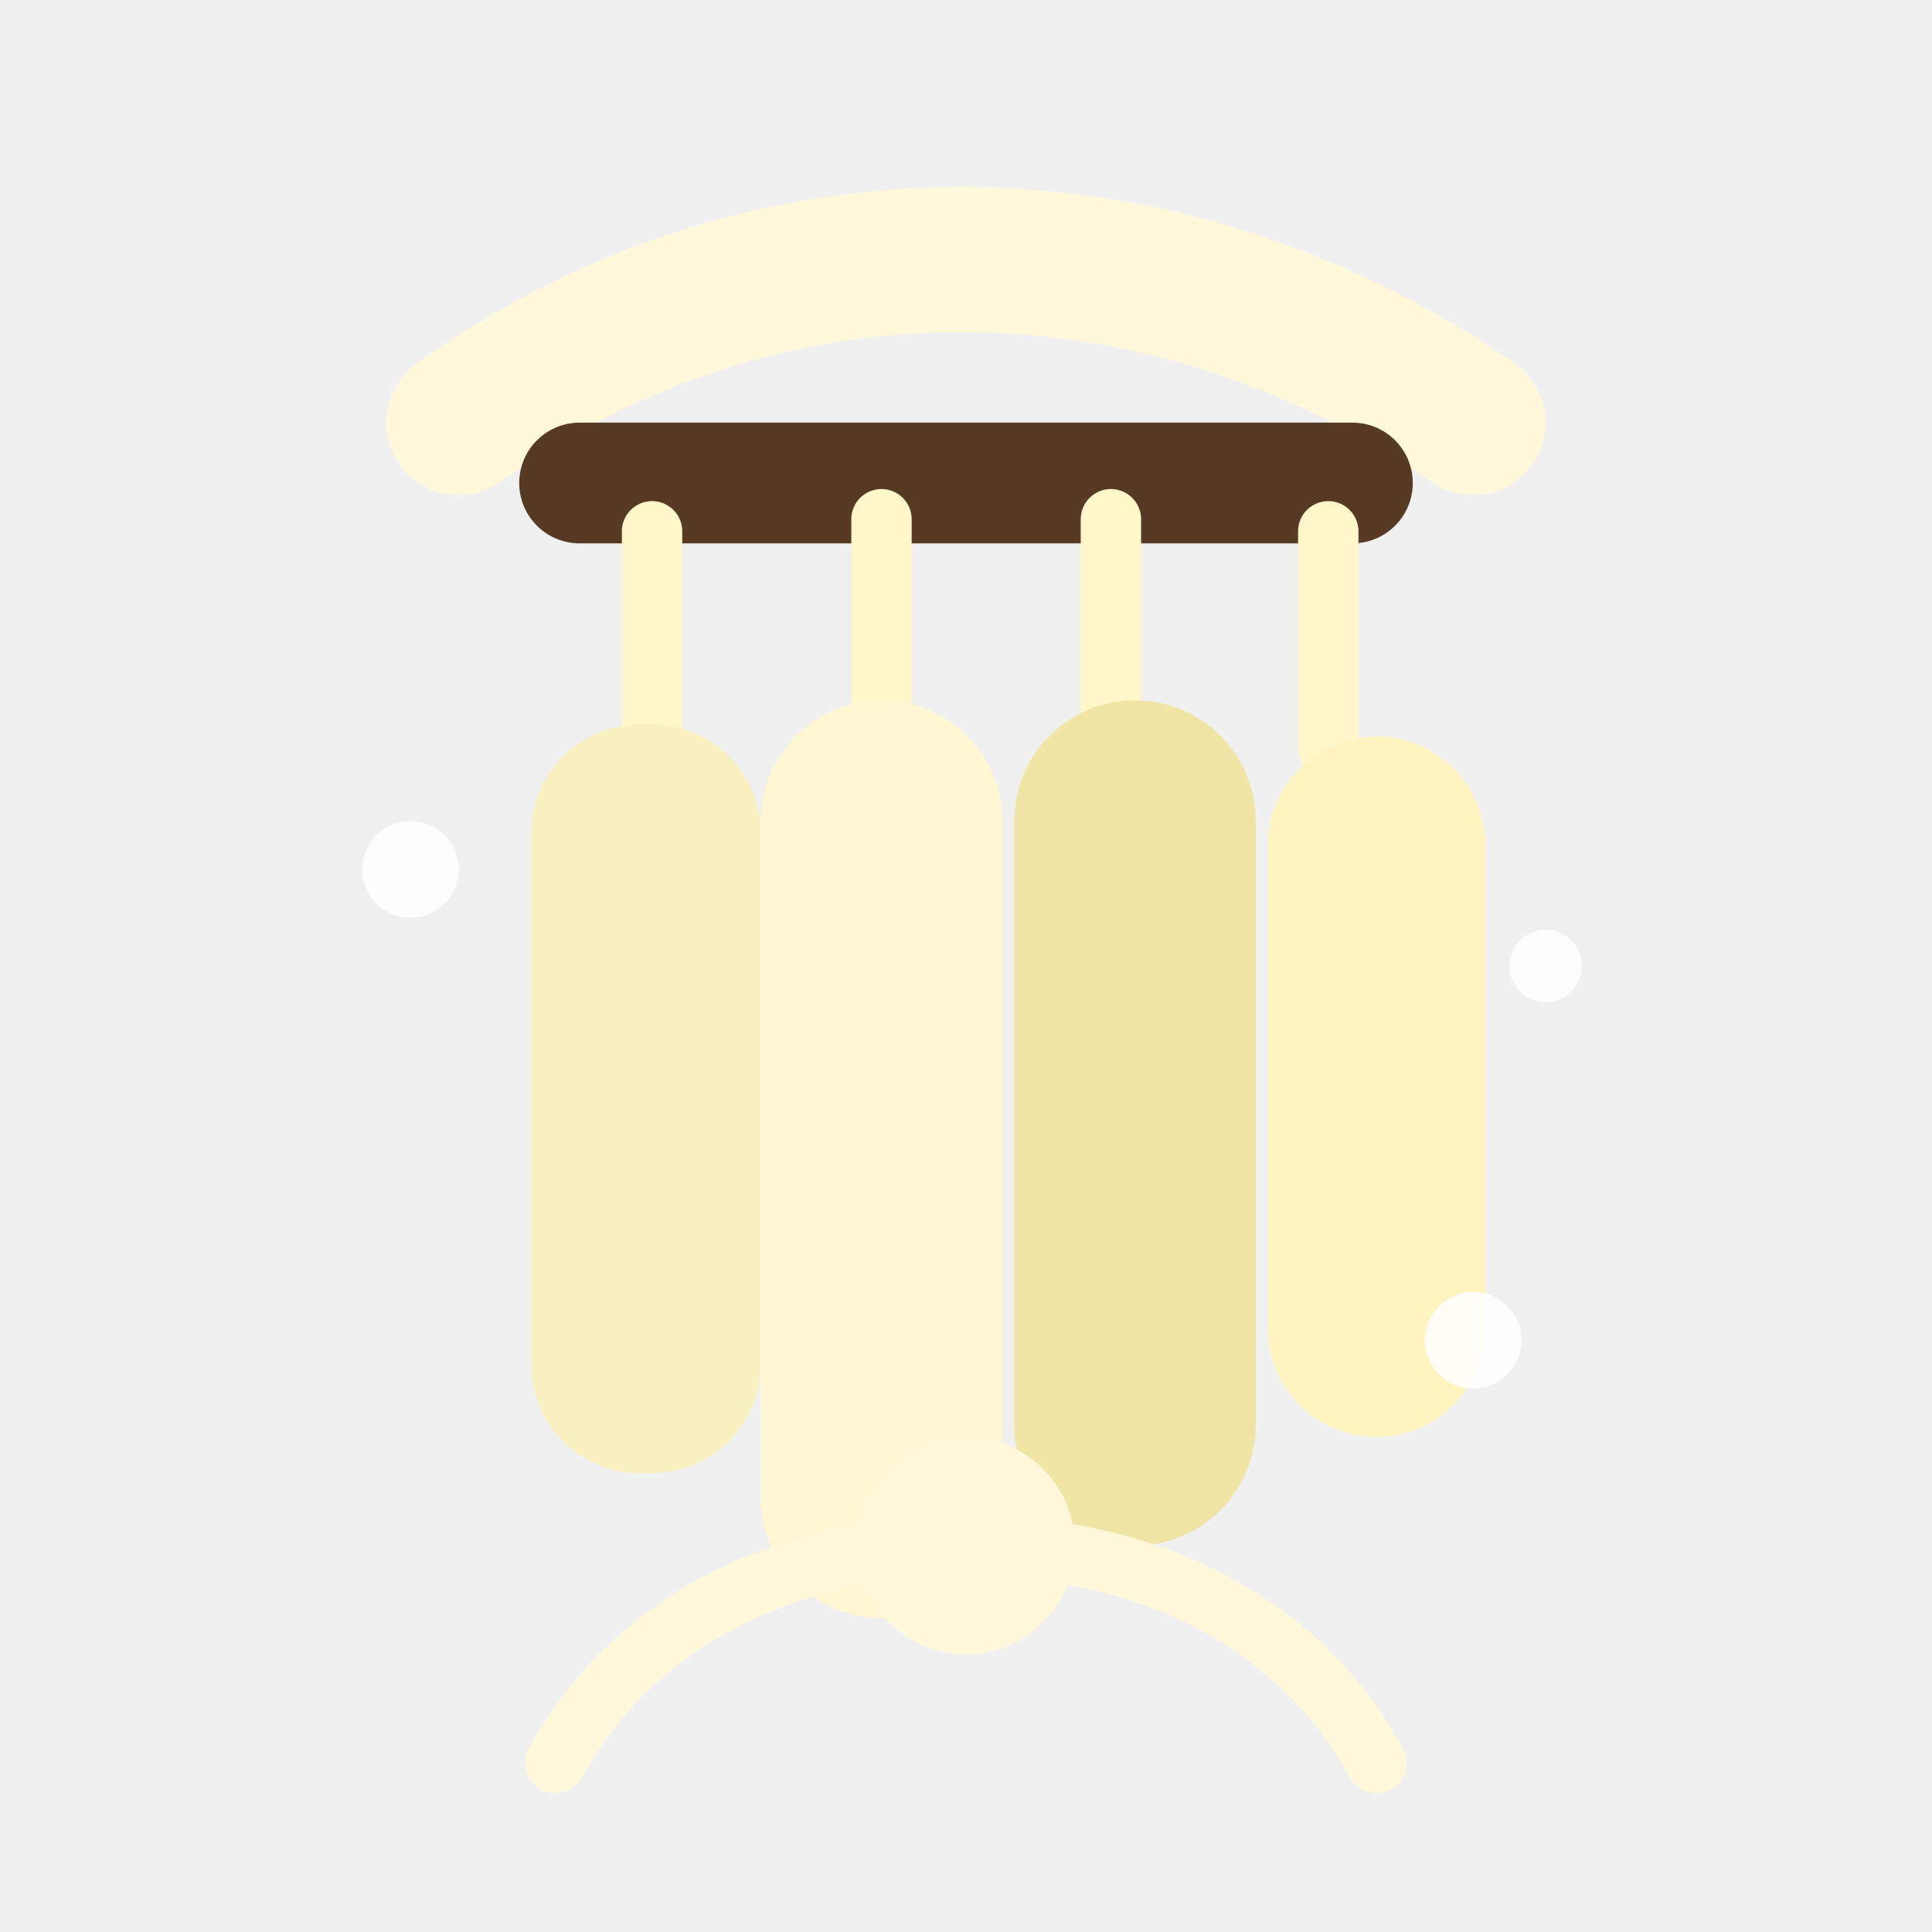
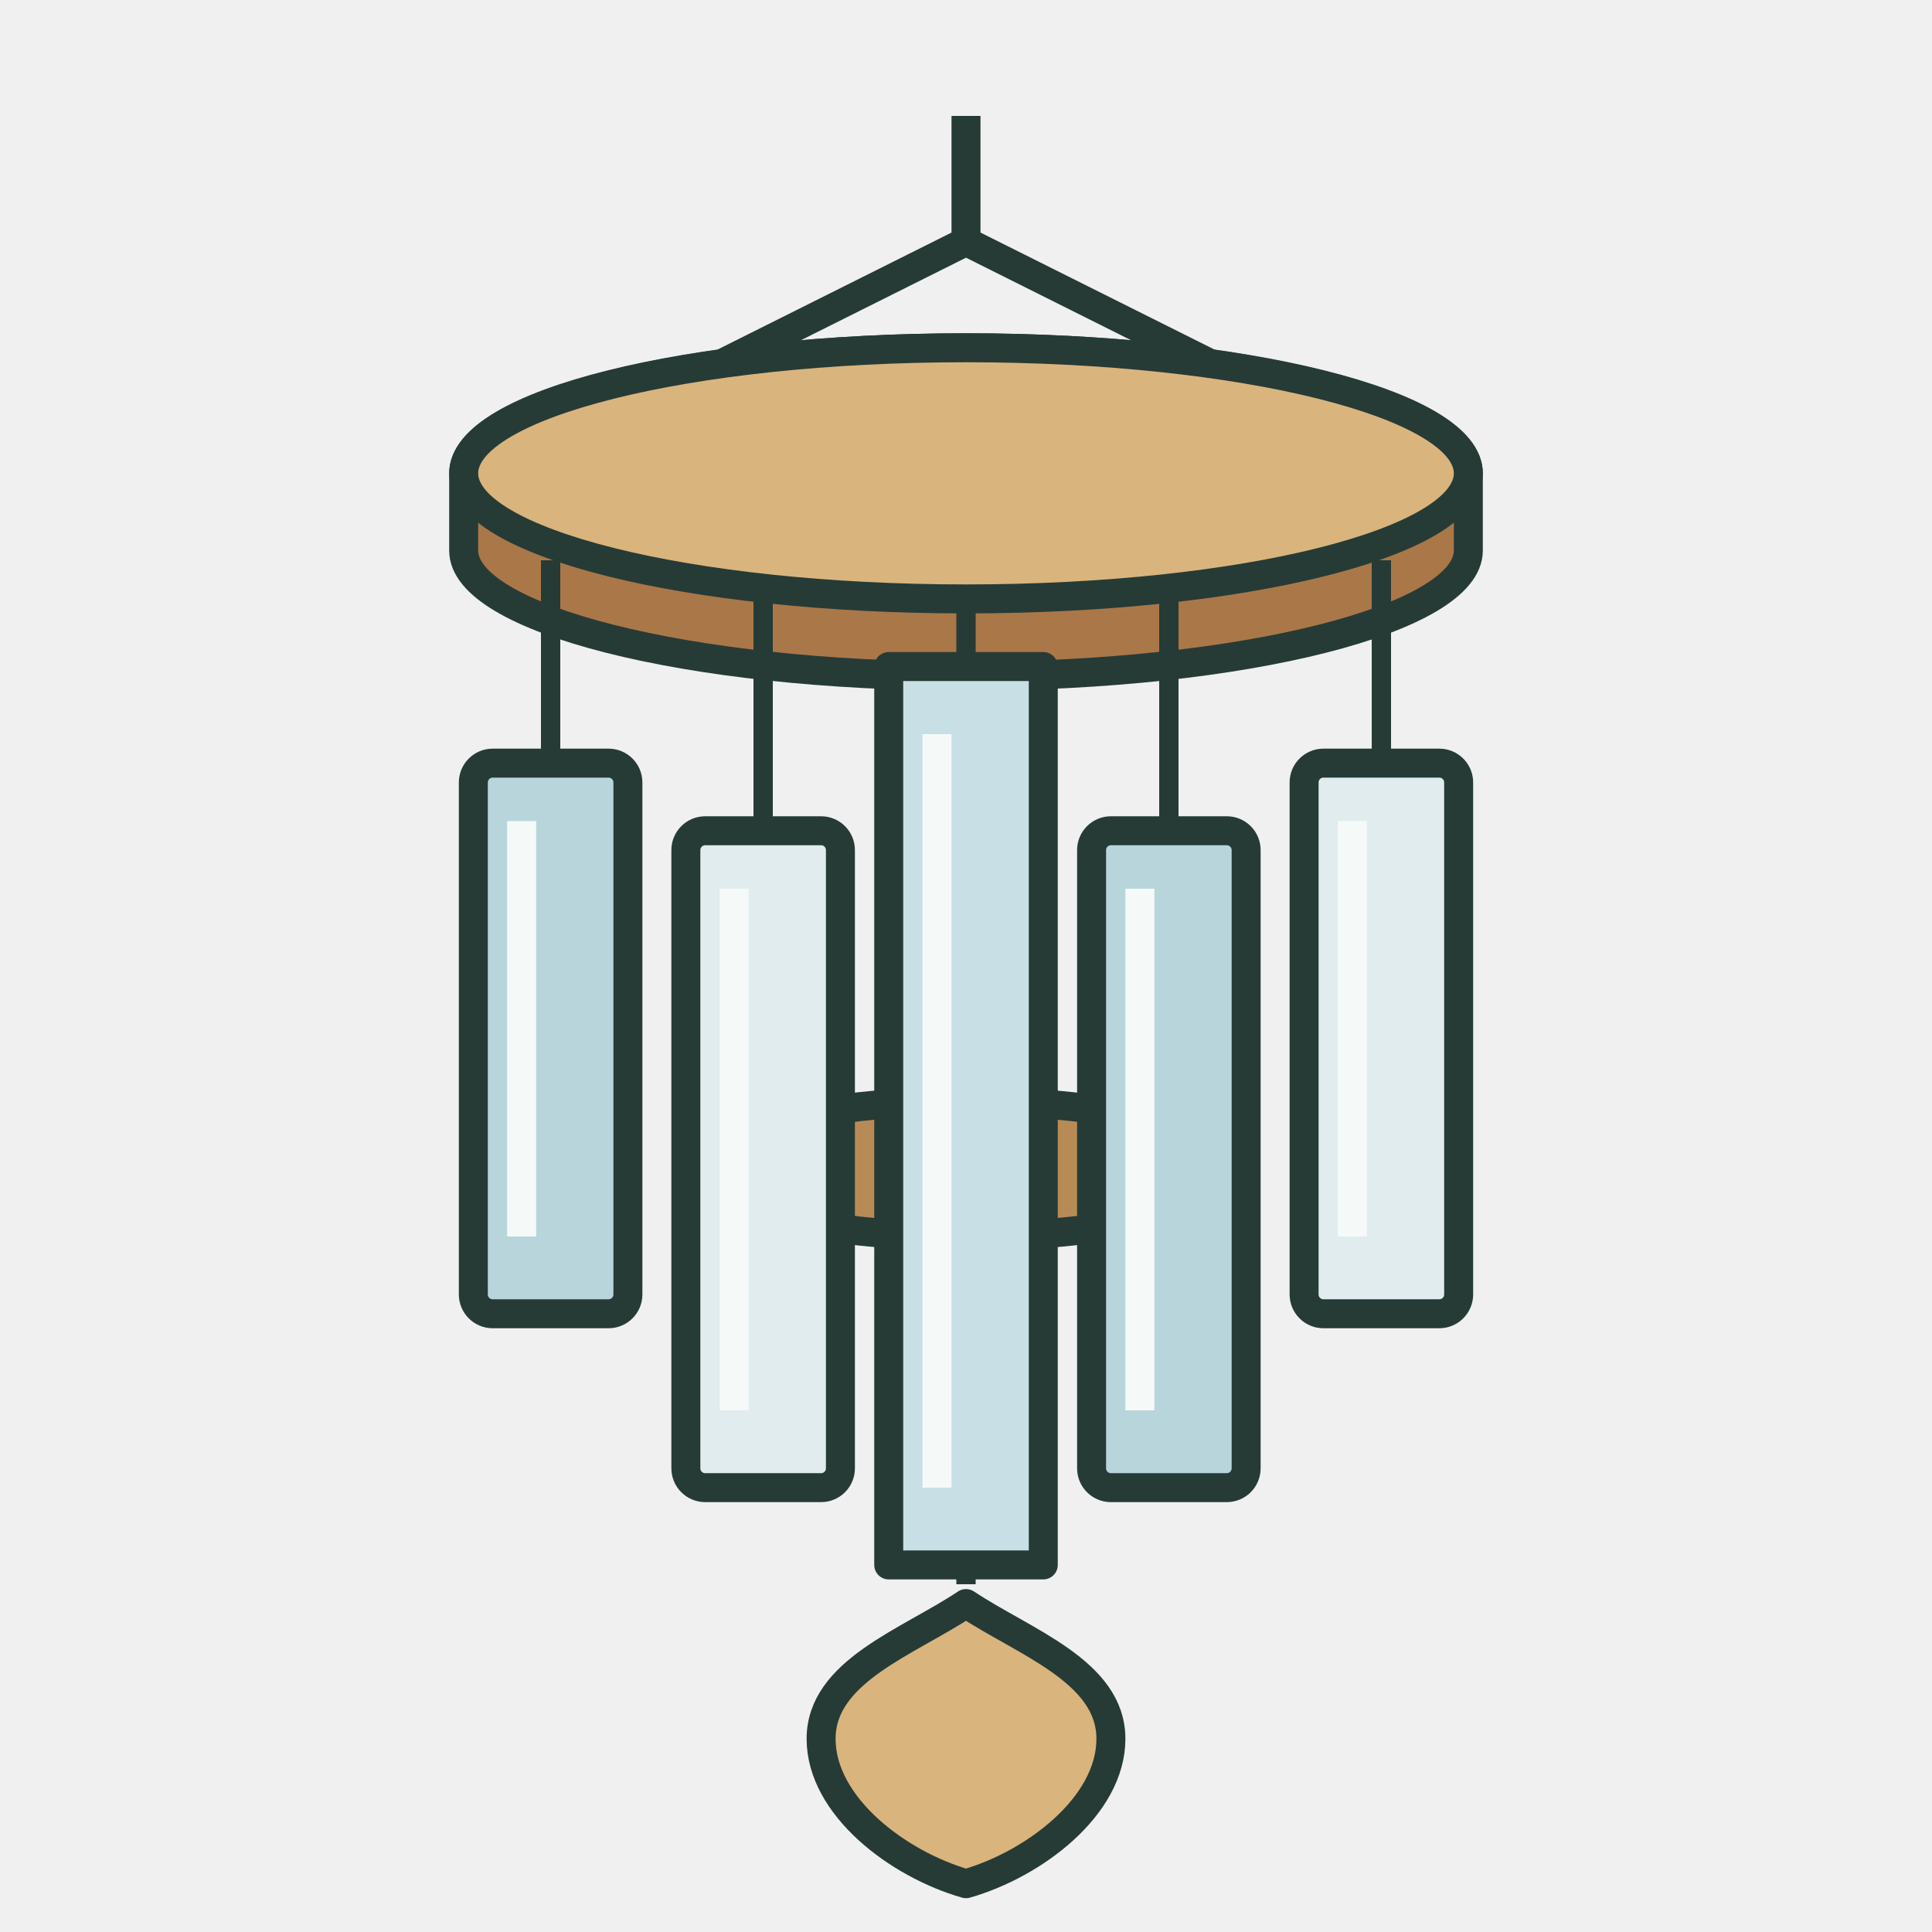
- <svg xmlns="http://www.w3.org/2000/svg" viewBox="0 0 160 160" role="img" aria-label="Wind chimes">
-   <rect width="160" height="160" rx="32" fill="none" />
-   <path d="M38 35c25-18 58-18 84 0" fill="none" stroke="#fff8db" stroke-width="12" stroke-linecap="round" />
-   <path d="M48 40h64" stroke="#573a24" stroke-width="10" stroke-linecap="round" />
-   <g stroke="#fff7ca" stroke-width="5" stroke-linecap="round">
-     <path d="M54 44v18" />
-     <path d="M73 43v17" />
-     <path d="M92 43v17" />
-     <path d="M110 44v18" />
-   </g>
-   <g>
-     <rect x="44" y="60" width="19" height="62" rx="9" fill="#f8f0be" />
-     <rect x="63" y="58" width="20" height="76" rx="10" fill="#fff7d4" />
-     <rect x="84" y="58" width="20" height="70" rx="10" fill="#f1e5a5" />
-     <rect x="105" y="61" width="18" height="58" rx="9" fill="#fff3bf" />
-   </g>
-   <circle cx="80" cy="128" r="9" fill="#fff8db" />
-   <path d="M80 128c-16 0-28 7-34 18" fill="none" stroke="#fff8db" stroke-width="5" stroke-linecap="round" />
-   <path d="M80 128c16 0 28 7 34 18" fill="none" stroke="#fff8db" stroke-width="5" stroke-linecap="round" />
-   <g fill="#ffffff" opacity=".85">
-     <circle cx="34" cy="72" r="4" />
-     <circle cx="128" cy="80" r="3" />
-     <circle cx="122" cy="111" r="4" />
+ <svg xmlns="http://www.w3.org/2000/svg" viewBox="0 0 200 200">
+   <g stroke="#263b36" stroke-width="3" stroke-linejoin="round">
+     <path d="M100 12v13M100 25 52 49m48-24 48 24" fill="none" />
+     <path d="M48 49c0-7 23-13 52-13s52 6 52 13v8c0 7-23 13-52 13s-52-6-52-13Z" fill="#aa7748" />
+     <ellipse cx="100" cy="49" rx="52" ry="13" fill="#dab47d" />
+     <path d="M57 58v21m22-17v24m42-24v24m22-28v21M100 63v101" fill="none" stroke-width="2" />
+     <ellipse cx="100" cy="121" rx="28" ry="7" fill="#b88b56" />
+     <rect x="49" y="79" width="16" height="57" rx="2" fill="#b9d5dc" />
+     <rect x="71" y="86" width="16" height="68" rx="2" fill="#e1ecee" />
+     <rect x="113" y="86" width="16" height="68" rx="2" fill="#b9d5dc" />
+     <rect x="135" y="79" width="16" height="57" rx="2" fill="#e1ecee" />
+     <path d="M92 69h16v93H92Z" fill="#c8e0e5" />
+     <path d="M54 85v43m22-36v54m21-70v78m21-62v54m22-61v43" stroke="#f5faf9" stroke-width="3" />
+     <path d="M100 166c-6 4-15 7-15 14s8 13 15 15c7-2 15-8 15-15s-9-10-15-14Z" fill="#dab47d" />
  </g>
</svg>
